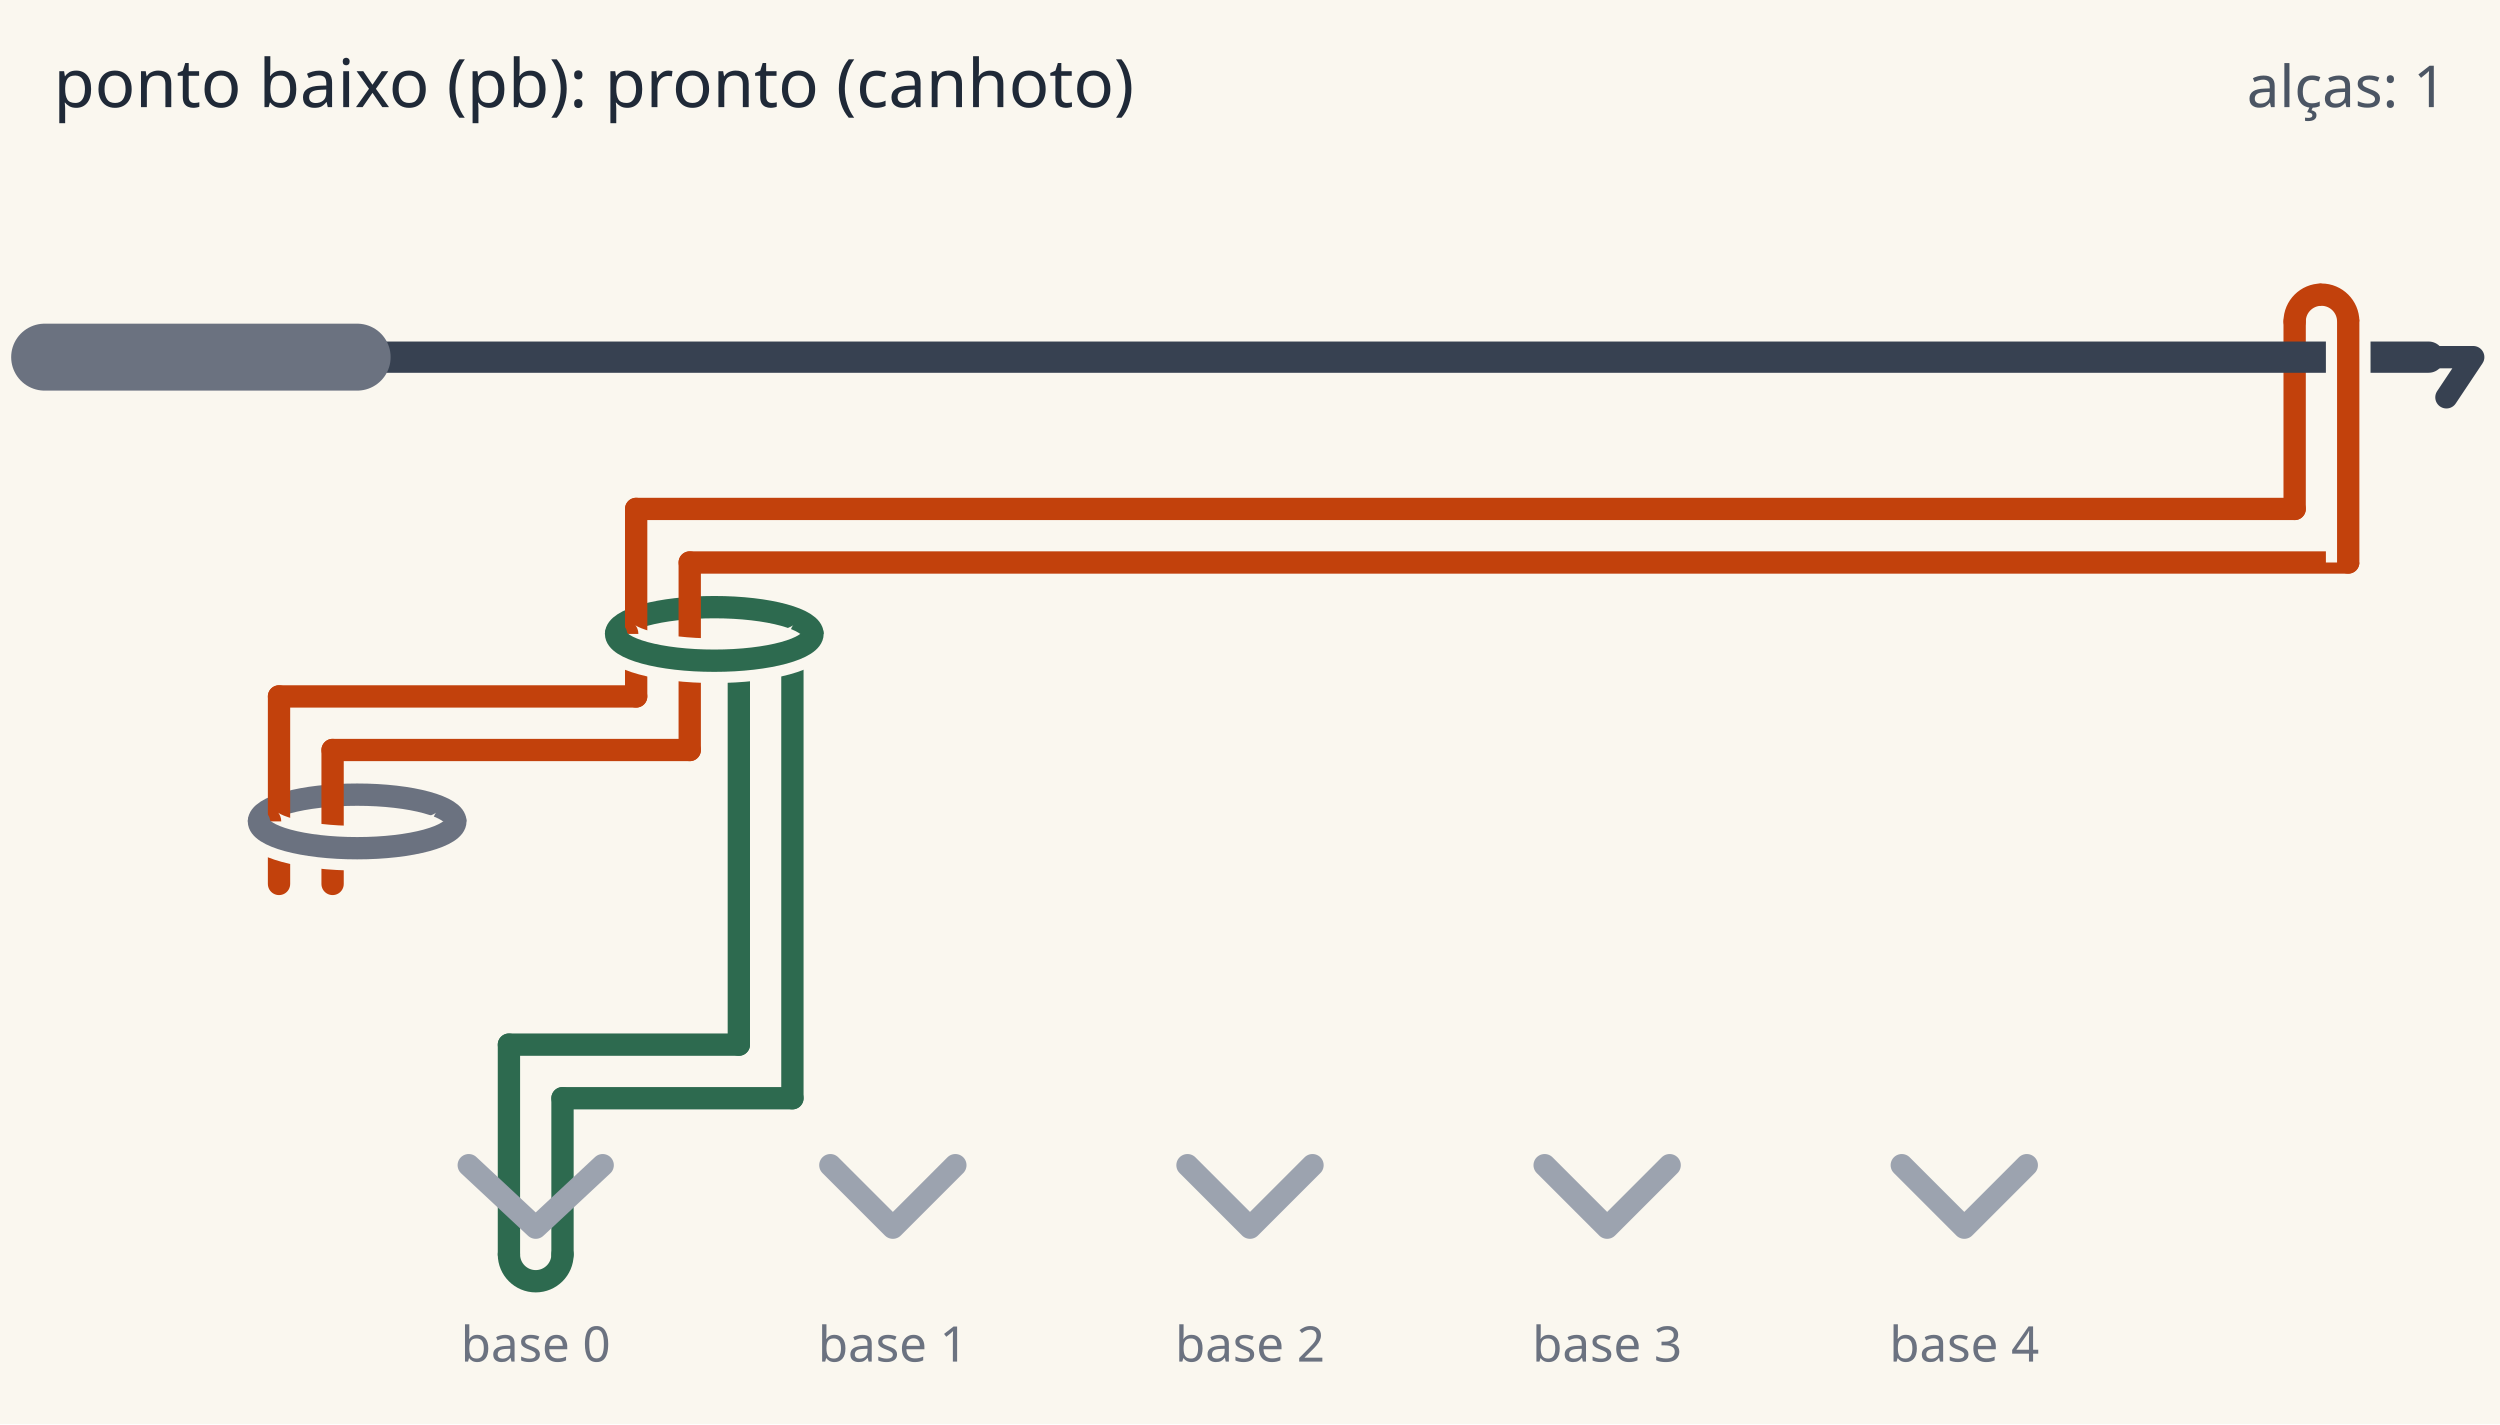
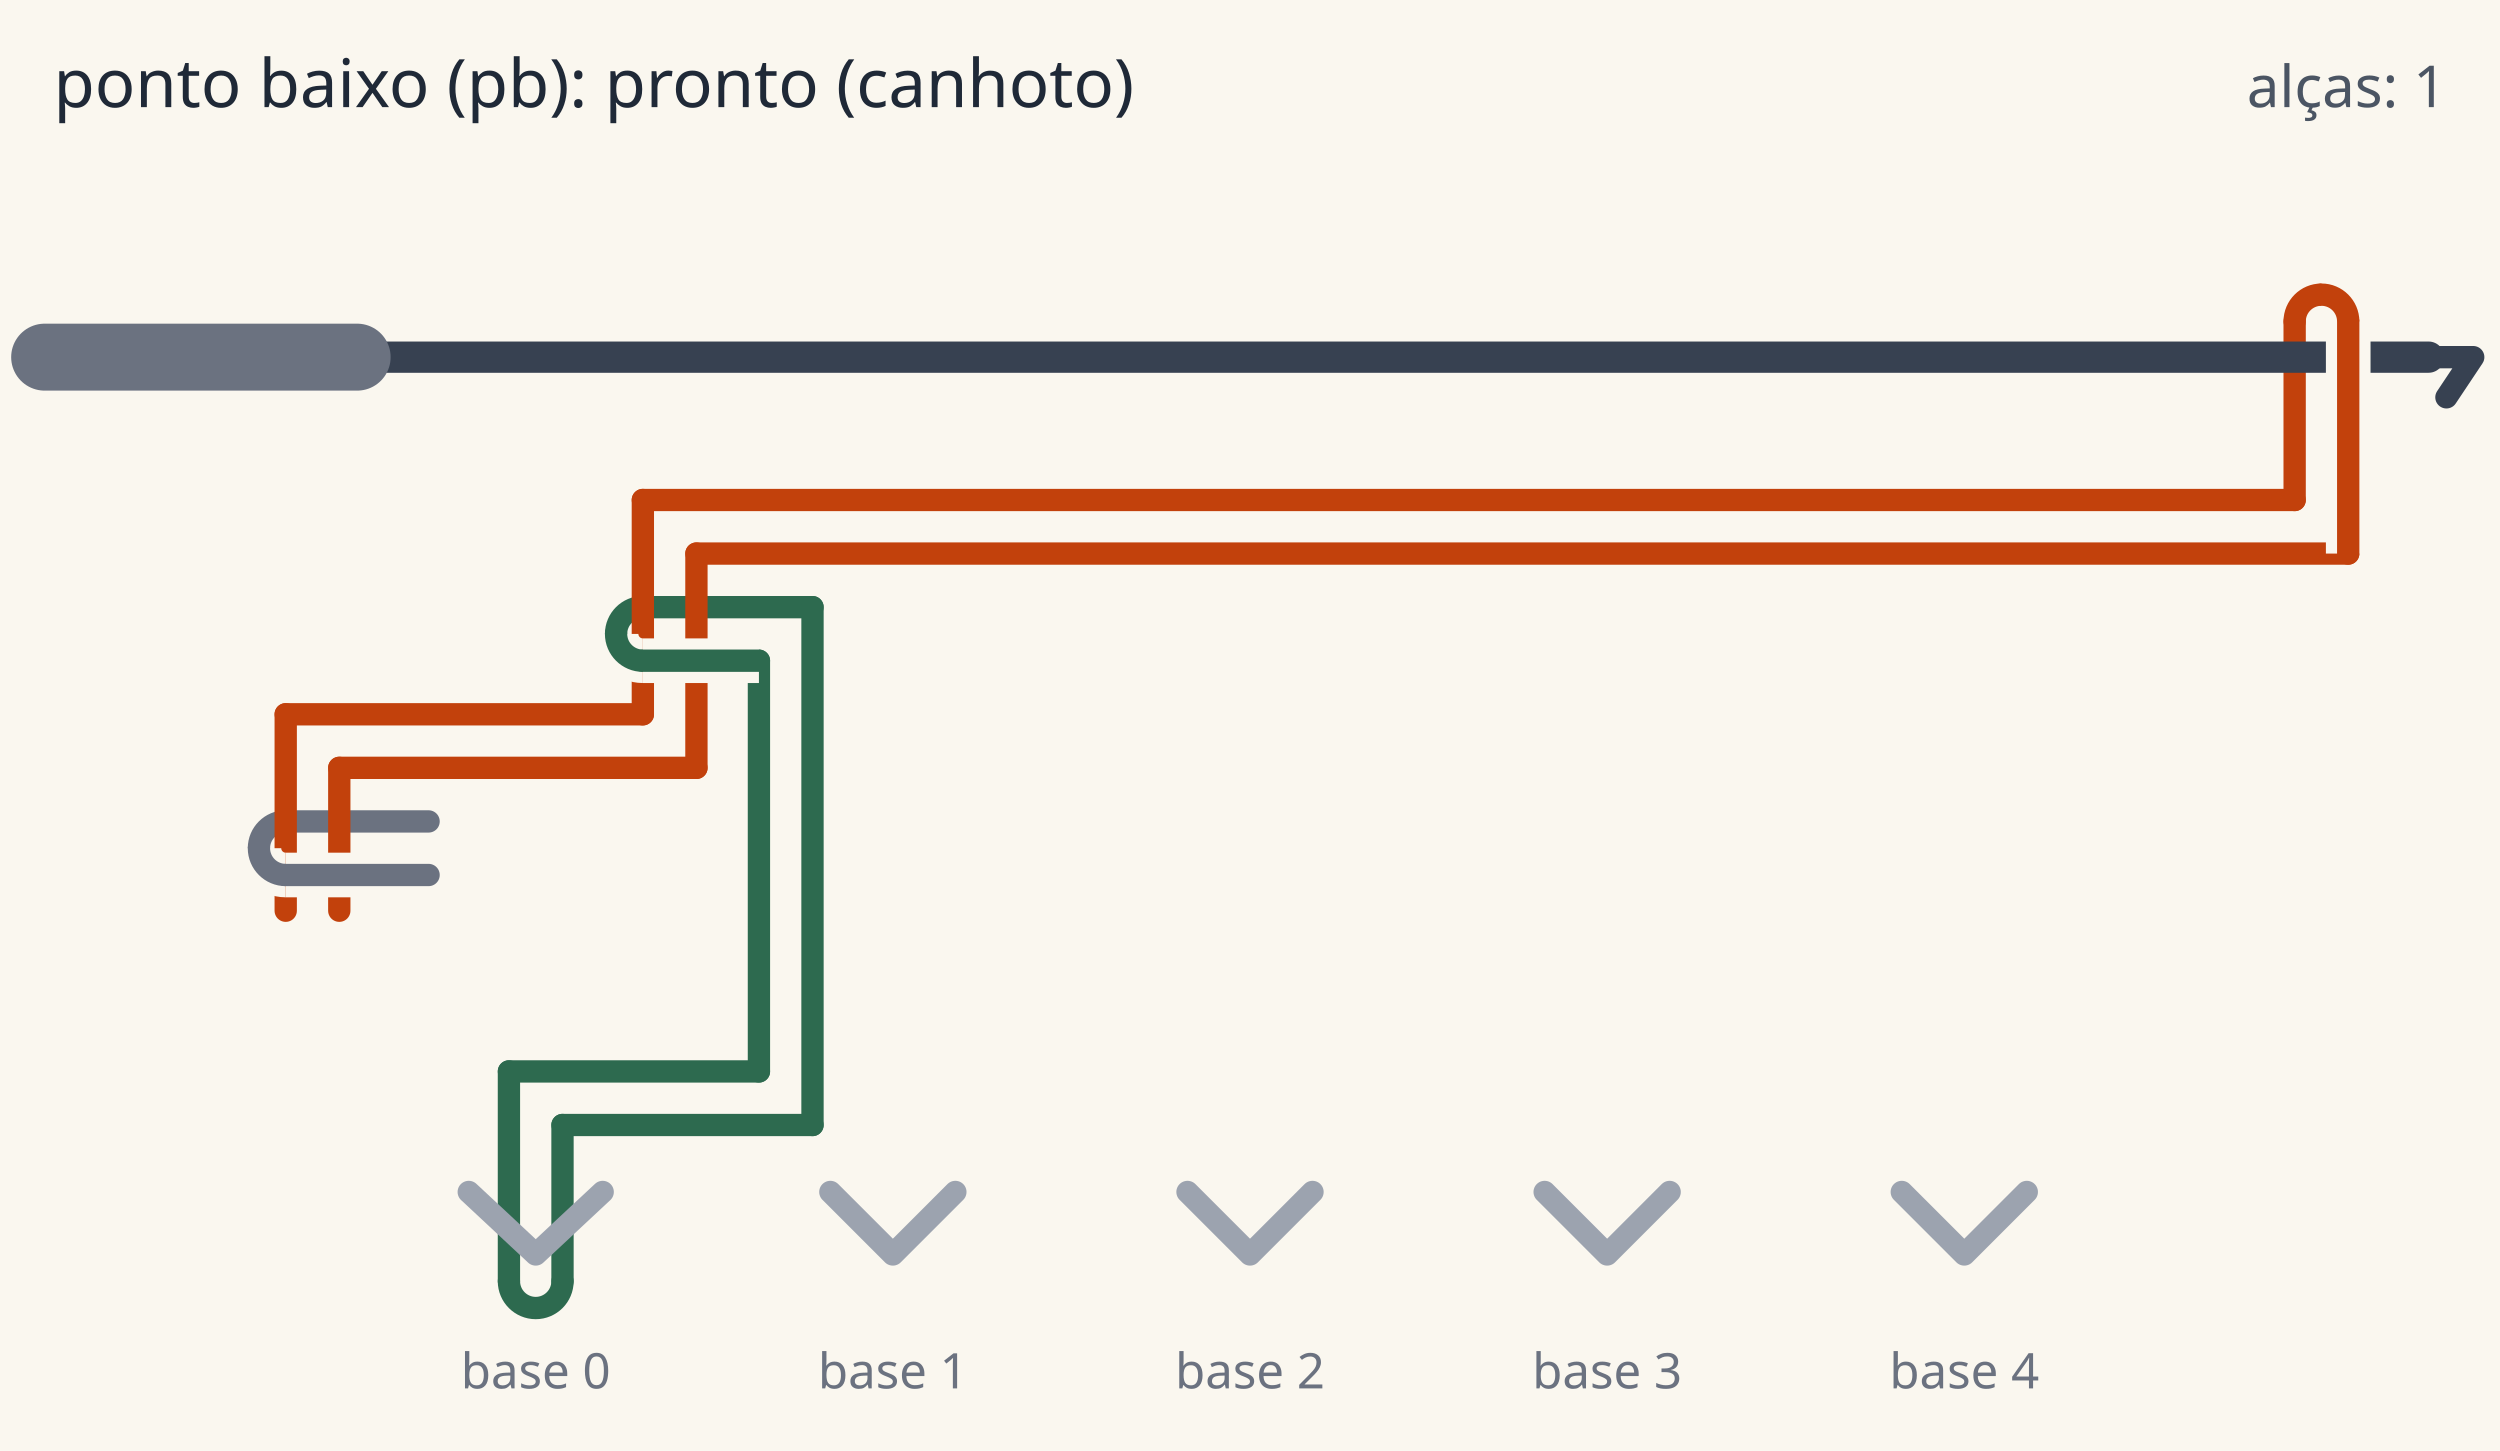
- <svg xmlns="http://www.w3.org/2000/svg" viewBox="0 0 560.0 319.0" width="560.0" height="319.0" font-family="sans-serif">
+ <svg xmlns="http://www.w3.org/2000/svg" viewBox="0 0 560.0 325.0" width="560.0" height="325.0" font-family="sans-serif">
  <rect width="100%" height="100%" fill="#faf7ef" />
  <text x="12" y="24" font-size="15" fill="#1f2937">ponto baixo (pb): pronto (canhoto)</text>
  <text x="548.0" y="24" font-size="13" text-anchor="end" fill="#4b5563">alças: 1</text>
-   <text x="120.0" y="305.0" font-size="11" text-anchor="middle" fill="#6b7280">base 0</text>
-   <text x="200.0" y="305.0" font-size="11" text-anchor="middle" fill="#6b7280">base 1</text>
-   <text x="280.0" y="305.0" font-size="11" text-anchor="middle" fill="#6b7280">base 2</text>
-   <text x="360.0" y="305.0" font-size="11" text-anchor="middle" fill="#6b7280">base 3</text>
-   <text x="440.0" y="305.0" font-size="11" text-anchor="middle" fill="#6b7280">base 4</text>
-   <path data-loop="0" data-kind="initial" data-on-hook="0" data-part="back" data-cx="80.0" data-cy="184.0" d="M 58.0 184.0 A 22 6 0 0 1 102.0 184.0" fill="none" stroke="#6b7280" stroke-width="5" stroke-linecap="round" />
-   <path data-loop="1" data-kind="pulled" data-on-hook="0" data-part="back" data-cx="160.0" data-cy="142.0" d="M 138.0 142.0 A 22 6 0 0 1 182.0 142.0" fill="none" stroke="#2d6a4f" stroke-width="5" stroke-linecap="round" />
+   <text x="120.0" y="311.0" font-size="11" text-anchor="middle" fill="#6b7280">base 0</text>
+   <text x="200.0" y="311.0" font-size="11" text-anchor="middle" fill="#6b7280">base 1</text>
+   <text x="280.0" y="311.0" font-size="11" text-anchor="middle" fill="#6b7280">base 2</text>
+   <text x="360.0" y="311.0" font-size="11" text-anchor="middle" fill="#6b7280">base 3</text>
+   <text x="440.0" y="311.0" font-size="11" text-anchor="middle" fill="#6b7280">base 4</text>
+   <path data-bend="0" data-side="back" d="M 64.0 184.0 A 6 6 0 0 0 58.0 190.0" fill="none" stroke="#6b7280" stroke-width="5" stroke-linecap="round" />
+   <line data-pair="0" data-side="back" data-seg="0" data-loop="0" data-kind="initial" data-on-hook="0" data-part="back" data-cx="64.0" data-cy="190.0" data-hx="77.0" data-hw="19.0" x1="64.0" y1="184.0" x2="96.0" y2="184.0" stroke="#6b7280" stroke-width="5" stroke-linecap="round" />
+   <path data-bend="1" data-side="back" d="M 144.0 136.0 A 6 6 0 0 0 138.0 142.0" fill="none" stroke="#2d6a4f" stroke-width="5" stroke-linecap="round" />
+   <line data-pair="1" data-side="back" data-seg="0" data-loop="1" data-kind="pulled" data-on-hook="0" data-part="back" data-cx="144.0" data-cy="142.0" data-hx="157.0" data-hw="19.0" x1="144.0" y1="136.0" x2="182.0" y2="136.0" stroke="#2d6a4f" stroke-width="5" stroke-linecap="round" />
  <path data-bend="2" data-side="back" d="M 514.0 72 A 6 6 0 0 1 520.0 66" fill="none" stroke="#c2410c" stroke-width="5" stroke-linecap="round" />
-   <line data-pair="2" data-side="back" data-seg="0" data-strand="2" data-draw="1" data-loop="2" data-kind="yo" data-on-hook="1" data-part="back" data-cx="520.0" data-cy="80" x1="514.0" y1="72.0" x2="514.0" y2="114.0" stroke="#c2410c" stroke-width="5" stroke-linecap="round" />
+   <line data-pair="2" data-side="back" data-seg="0" data-strand="2" data-draw="1" data-loop="2" data-kind="yo" data-on-hook="1" data-part="back" data-cx="520.0" data-cy="80" x1="514.0" y1="72.0" x2="514.0" y2="112.0" stroke="#c2410c" stroke-width="5" stroke-linecap="round" />
  <line data-hook="1" x1="16.0" y1="80" x2="544.0" y2="80" stroke="#374151" stroke-width="7" stroke-linecap="round" />
  <line data-hook-handle="1" x1="10.0" y1="80" x2="80.0" y2="80" stroke="#6b7280" stroke-width="15" stroke-linecap="round" />
  <path data-hook-tip="1" d="M 542.0 80 L 554.0 80 L 548.0 89" fill="none" stroke="#374151" stroke-width="5" stroke-linecap="round" stroke-linejoin="round" />
-   <line data-pair="1" data-side="back" data-seg="0" data-leg="1" data-base="0" x1="165.5" y1="148.0" x2="165.5" y2="234.0" stroke="#2d6a4f" stroke-width="5" stroke-linecap="round" />
-   <line data-pair="1" data-side="back" data-seg="1" data-leg="1" data-base="0" x1="165.5" y1="234.0" x2="114.0" y2="234.0" stroke="#2d6a4f" stroke-width="5" stroke-linecap="round" />
-   <line data-pair="1" data-side="back" data-seg="2" data-leg="1" data-base="0" x1="114.0" y1="234.0" x2="114.0" y2="281.0" stroke="#2d6a4f" stroke-width="5" stroke-linecap="round" />
-   <line data-pair="1" data-side="front" data-seg="0" data-leg="1" data-base="0" x1="177.5" y1="148.0" x2="177.5" y2="246.0" stroke="#2d6a4f" stroke-width="5" stroke-linecap="round" />
-   <line data-pair="1" data-side="front" data-seg="1" data-leg="1" data-base="0" x1="177.5" y1="246.0" x2="126.0" y2="246.0" stroke="#2d6a4f" stroke-width="5" stroke-linecap="round" />
-   <line data-pair="1" data-side="front" data-seg="2" data-leg="1" data-base="0" x1="126.0" y1="246.0" x2="126.0" y2="281.0" stroke="#2d6a4f" stroke-width="5" stroke-linecap="round" />
-   <line data-pair="2" data-side="back" data-seg="1" data-strand="2" data-draw="1" x1="514.0" y1="114.0" x2="142.5" y2="114.0" stroke="#c2410c" stroke-width="5" stroke-linecap="round" />
-   <line data-pair="2" data-side="back" data-seg="2" data-strand="2" data-draw="1" data-through="1" x1="142.5" y1="114.0" x2="142.5" y2="156.0" stroke="#c2410c" stroke-width="5" stroke-linecap="round" />
-   <line data-pair="2" data-side="back" data-seg="3" data-strand="2" data-draw="1" x1="142.5" y1="156.0" x2="62.5" y2="156.0" stroke="#c2410c" stroke-width="5" stroke-linecap="round" />
-   <line data-pair="2" data-side="back" data-seg="4" data-strand="2" data-draw="1" data-through="0" x1="62.5" y1="156.0" x2="62.5" y2="198.0" stroke="#c2410c" stroke-width="5" stroke-linecap="round" />
-   <line data-pair="2" data-side="front" data-seg="1" data-strand="2" data-draw="1" x1="526.0" y1="126.0" x2="154.5" y2="126.0" stroke="#c2410c" stroke-width="5" stroke-linecap="round" />
-   <line data-pair="2" data-side="front" data-seg="2" data-strand="2" data-draw="1" data-through="1" x1="154.5" y1="126.0" x2="154.5" y2="168.0" stroke="#c2410c" stroke-width="5" stroke-linecap="round" />
-   <line data-pair="2" data-side="front" data-seg="3" data-strand="2" data-draw="1" x1="154.5" y1="168.0" x2="74.5" y2="168.0" stroke="#c2410c" stroke-width="5" stroke-linecap="round" />
-   <line data-pair="2" data-side="front" data-seg="4" data-strand="2" data-draw="1" data-through="0" x1="74.5" y1="168.0" x2="74.5" y2="198.0" stroke="#c2410c" stroke-width="5" stroke-linecap="round" />
-   <path data-leg-curve="1" data-base="0" d="M 114.0 281.0 A 6 6 0 0 0 126.0 281.0" fill="none" stroke="#2d6a4f" stroke-width="5" stroke-linecap="round" />
-   <path data-base-top="0" data-cx="120.0" data-hw="15.0" d="M 105.0 261.0 L 120.0 275.0 L 135.0 261.0" fill="none" stroke="#9ca3af" stroke-width="5" stroke-linecap="round" stroke-linejoin="round" />
-   <path data-base-top="1" data-cx="200.0" data-hw="14.0" d="M 186.0 261.0 L 200.0 275.0 L 214.0 261.0" fill="none" stroke="#9ca3af" stroke-width="5" stroke-linecap="round" stroke-linejoin="round" />
-   <path data-base-top="2" data-cx="280.0" data-hw="14.0" d="M 266.0 261.0 L 280.0 275.0 L 294.0 261.0" fill="none" stroke="#9ca3af" stroke-width="5" stroke-linecap="round" stroke-linejoin="round" />
-   <path data-base-top="3" data-cx="360.0" data-hw="14.0" d="M 346.0 261.0 L 360.0 275.0 L 374.0 261.0" fill="none" stroke="#9ca3af" stroke-width="5" stroke-linecap="round" stroke-linejoin="round" />
-   <path data-base-top="4" data-cx="440.0" data-hw="14.0" d="M 426.0 261.0 L 440.0 275.0 L 454.0 261.0" fill="none" stroke="#9ca3af" stroke-width="5" stroke-linecap="round" stroke-linejoin="round" />
-   <path d="M 58.0 184.0 A 22 6 0 0 0 102.0 184.0" fill="none" stroke="#faf7ef" stroke-width="10" stroke-linecap="butt" />
-   <path data-loop="0" data-kind="initial" data-on-hook="0" data-part="front" data-cx="80.0" data-cy="184.0" d="M 58.0 184.0 A 22 6 0 0 0 102.0 184.0" fill="none" stroke="#6b7280" stroke-width="5" stroke-linecap="round" />
-   <path d="M 138.0 142.0 A 22 6 0 0 0 182.0 142.0" fill="none" stroke="#faf7ef" stroke-width="10" stroke-linecap="butt" />
-   <path data-loop="1" data-kind="pulled" data-on-hook="0" data-part="front" data-cx="160.0" data-cy="142.0" d="M 138.0 142.0 A 22 6 0 0 0 182.0 142.0" fill="none" stroke="#2d6a4f" stroke-width="5" stroke-linecap="round" />
+   <line data-pair="1" data-side="back" data-seg="1" data-leg="1" data-base="0" x1="182.0" y1="136.0" x2="182.0" y2="252.0" stroke="#2d6a4f" stroke-width="5" stroke-linecap="round" />
+   <line data-pair="1" data-side="back" data-seg="2" data-leg="1" data-base="0" x1="182.0" y1="252.0" x2="126.0" y2="252.0" stroke="#2d6a4f" stroke-width="5" stroke-linecap="round" />
+   <line data-pair="1" data-side="back" data-seg="3" data-leg="1" data-base="0" x1="126.0" y1="252.0" x2="126.0" y2="287.0" stroke="#2d6a4f" stroke-width="5" stroke-linecap="round" />
+   <line data-pair="1" data-side="front" data-seg="1" data-leg="1" data-base="0" x1="170.0" y1="148.0" x2="170.0" y2="240.0" stroke="#2d6a4f" stroke-width="5" stroke-linecap="round" />
+   <line data-pair="1" data-side="front" data-seg="2" data-leg="1" data-base="0" x1="170.0" y1="240.0" x2="114.0" y2="240.0" stroke="#2d6a4f" stroke-width="5" stroke-linecap="round" />
+   <line data-pair="1" data-side="front" data-seg="3" data-leg="1" data-base="0" x1="114.0" y1="240.0" x2="114.0" y2="287.0" stroke="#2d6a4f" stroke-width="5" stroke-linecap="round" />
+   <line data-pair="2" data-side="back" data-seg="1" data-strand="2" data-draw="1" x1="514.0" y1="112.0" x2="144.0" y2="112.0" stroke="#c2410c" stroke-width="5" stroke-linecap="round" />
+   <line data-pair="2" data-side="back" data-seg="2" data-strand="2" data-draw="1" data-through="1" x1="144.0" y1="112.0" x2="144.0" y2="160.0" stroke="#c2410c" stroke-width="5" stroke-linecap="round" />
+   <line data-pair="2" data-side="back" data-seg="3" data-strand="2" data-draw="1" x1="144.0" y1="160.0" x2="64.0" y2="160.0" stroke="#c2410c" stroke-width="5" stroke-linecap="round" />
+   <line data-pair="2" data-side="back" data-seg="4" data-strand="2" data-draw="1" data-through="0" x1="64.0" y1="160.0" x2="64.0" y2="204.0" stroke="#c2410c" stroke-width="5" stroke-linecap="round" />
+   <line data-pair="2" data-side="front" data-seg="1" data-strand="2" data-draw="1" x1="526.0" y1="124.0" x2="156.0" y2="124.0" stroke="#c2410c" stroke-width="5" stroke-linecap="round" />
+   <line data-pair="2" data-side="front" data-seg="2" data-strand="2" data-draw="1" data-through="1" x1="156.0" y1="124.0" x2="156.0" y2="172.0" stroke="#c2410c" stroke-width="5" stroke-linecap="round" />
+   <line data-pair="2" data-side="front" data-seg="3" data-strand="2" data-draw="1" x1="156.0" y1="172.0" x2="76.0" y2="172.0" stroke="#c2410c" stroke-width="5" stroke-linecap="round" />
+   <line data-pair="2" data-side="front" data-seg="4" data-strand="2" data-draw="1" data-through="0" x1="76.0" y1="172.0" x2="76.0" y2="204.0" stroke="#c2410c" stroke-width="5" stroke-linecap="round" />
+   <path data-leg-curve="1" data-base="0" d="M 114.0 287.0 A 6 6 0 0 0 126.0 287.0" fill="none" stroke="#2d6a4f" stroke-width="5" stroke-linecap="round" />
+   <path data-base-top="0" data-cx="120.0" data-hw="15.0" d="M 105.0 267.0 L 120.0 281.0 L 135.0 267.0" fill="none" stroke="#9ca3af" stroke-width="5" stroke-linecap="round" stroke-linejoin="round" />
+   <path data-base-top="1" data-cx="200.0" data-hw="14.0" d="M 186.0 267.0 L 200.0 281.0 L 214.0 267.0" fill="none" stroke="#9ca3af" stroke-width="5" stroke-linecap="round" stroke-linejoin="round" />
+   <path data-base-top="2" data-cx="280.0" data-hw="14.0" d="M 266.0 267.0 L 280.0 281.0 L 294.0 267.0" fill="none" stroke="#9ca3af" stroke-width="5" stroke-linecap="round" stroke-linejoin="round" />
+   <path data-base-top="3" data-cx="360.0" data-hw="14.0" d="M 346.0 267.0 L 360.0 281.0 L 374.0 267.0" fill="none" stroke="#9ca3af" stroke-width="5" stroke-linecap="round" stroke-linejoin="round" />
+   <path data-base-top="4" data-cx="440.0" data-hw="14.0" d="M 426.0 267.0 L 440.0 281.0 L 454.0 267.0" fill="none" stroke="#9ca3af" stroke-width="5" stroke-linecap="round" stroke-linejoin="round" />
+   <path d="M 58.0 190.0 A 6 6 0 0 0 64.0 196.0" stroke="#faf7ef" stroke-width="10" stroke-linecap="butt" fill="none" />
+   <path data-bend="0" data-side="front" d="M 58.0 190.0 A 6 6 0 0 0 64.0 196.0" fill="none" stroke="#6b7280" stroke-width="5" stroke-linecap="round" />
+   <line x1="64.0" y1="196.0" x2="96.0" y2="196.0" stroke="#faf7ef" stroke-width="10" stroke-linecap="butt" fill="none" />
+   <line data-pair="0" data-side="front" data-seg="0" data-loop="0" data-kind="initial" data-on-hook="0" data-part="front" data-cx="64.0" data-cy="190.0" data-hx="77.0" data-hw="19.0" x1="64.0" y1="196.0" x2="96.0" y2="196.0" stroke="#6b7280" stroke-width="5" stroke-linecap="round" />
+   <path d="M 138.0 142.0 A 6 6 0 0 0 144.0 148.0" stroke="#faf7ef" stroke-width="10" stroke-linecap="butt" fill="none" />
+   <path data-bend="1" data-side="front" d="M 138.0 142.0 A 6 6 0 0 0 144.0 148.0" fill="none" stroke="#2d6a4f" stroke-width="5" stroke-linecap="round" />
+   <line x1="144.0" y1="148.0" x2="170.0" y2="148.0" stroke="#faf7ef" stroke-width="10" stroke-linecap="butt" fill="none" />
+   <line data-pair="1" data-side="front" data-seg="0" data-loop="1" data-kind="pulled" data-on-hook="0" data-part="front" data-cx="144.0" data-cy="142.0" data-hx="157.0" data-hw="19.0" x1="144.0" y1="148.0" x2="170.0" y2="148.0" stroke="#2d6a4f" stroke-width="5" stroke-linecap="round" />
  <path d="M 520.0 66 A 6 6 0 0 1 526.0 72" stroke="#faf7ef" stroke-width="10" stroke-linecap="butt" fill="none" />
  <path data-bend="2" data-side="front" d="M 520.0 66 A 6 6 0 0 1 526.0 72" fill="none" stroke="#c2410c" stroke-width="5" stroke-linecap="round" />
-   <line x1="526.0" y1="72.0" x2="526.0" y2="126.0" stroke="#faf7ef" stroke-width="10" stroke-linecap="butt" fill="none" />
-   <line data-pair="2" data-side="front" data-seg="0" data-strand="2" data-draw="1" data-loop="2" data-kind="yo" data-on-hook="1" data-part="front" data-cx="520.0" data-cy="80" x1="526.0" y1="72.0" x2="526.0" y2="126.0" stroke="#c2410c" stroke-width="5" stroke-linecap="round" />
+   <line x1="526.0" y1="72.0" x2="526.0" y2="124.0" stroke="#faf7ef" stroke-width="10" stroke-linecap="butt" fill="none" />
+   <line data-pair="2" data-side="front" data-seg="0" data-strand="2" data-draw="1" data-loop="2" data-kind="yo" data-on-hook="1" data-part="front" data-cx="520.0" data-cy="80" x1="526.0" y1="72.0" x2="526.0" y2="124.0" stroke="#c2410c" stroke-width="5" stroke-linecap="round" />
</svg>
